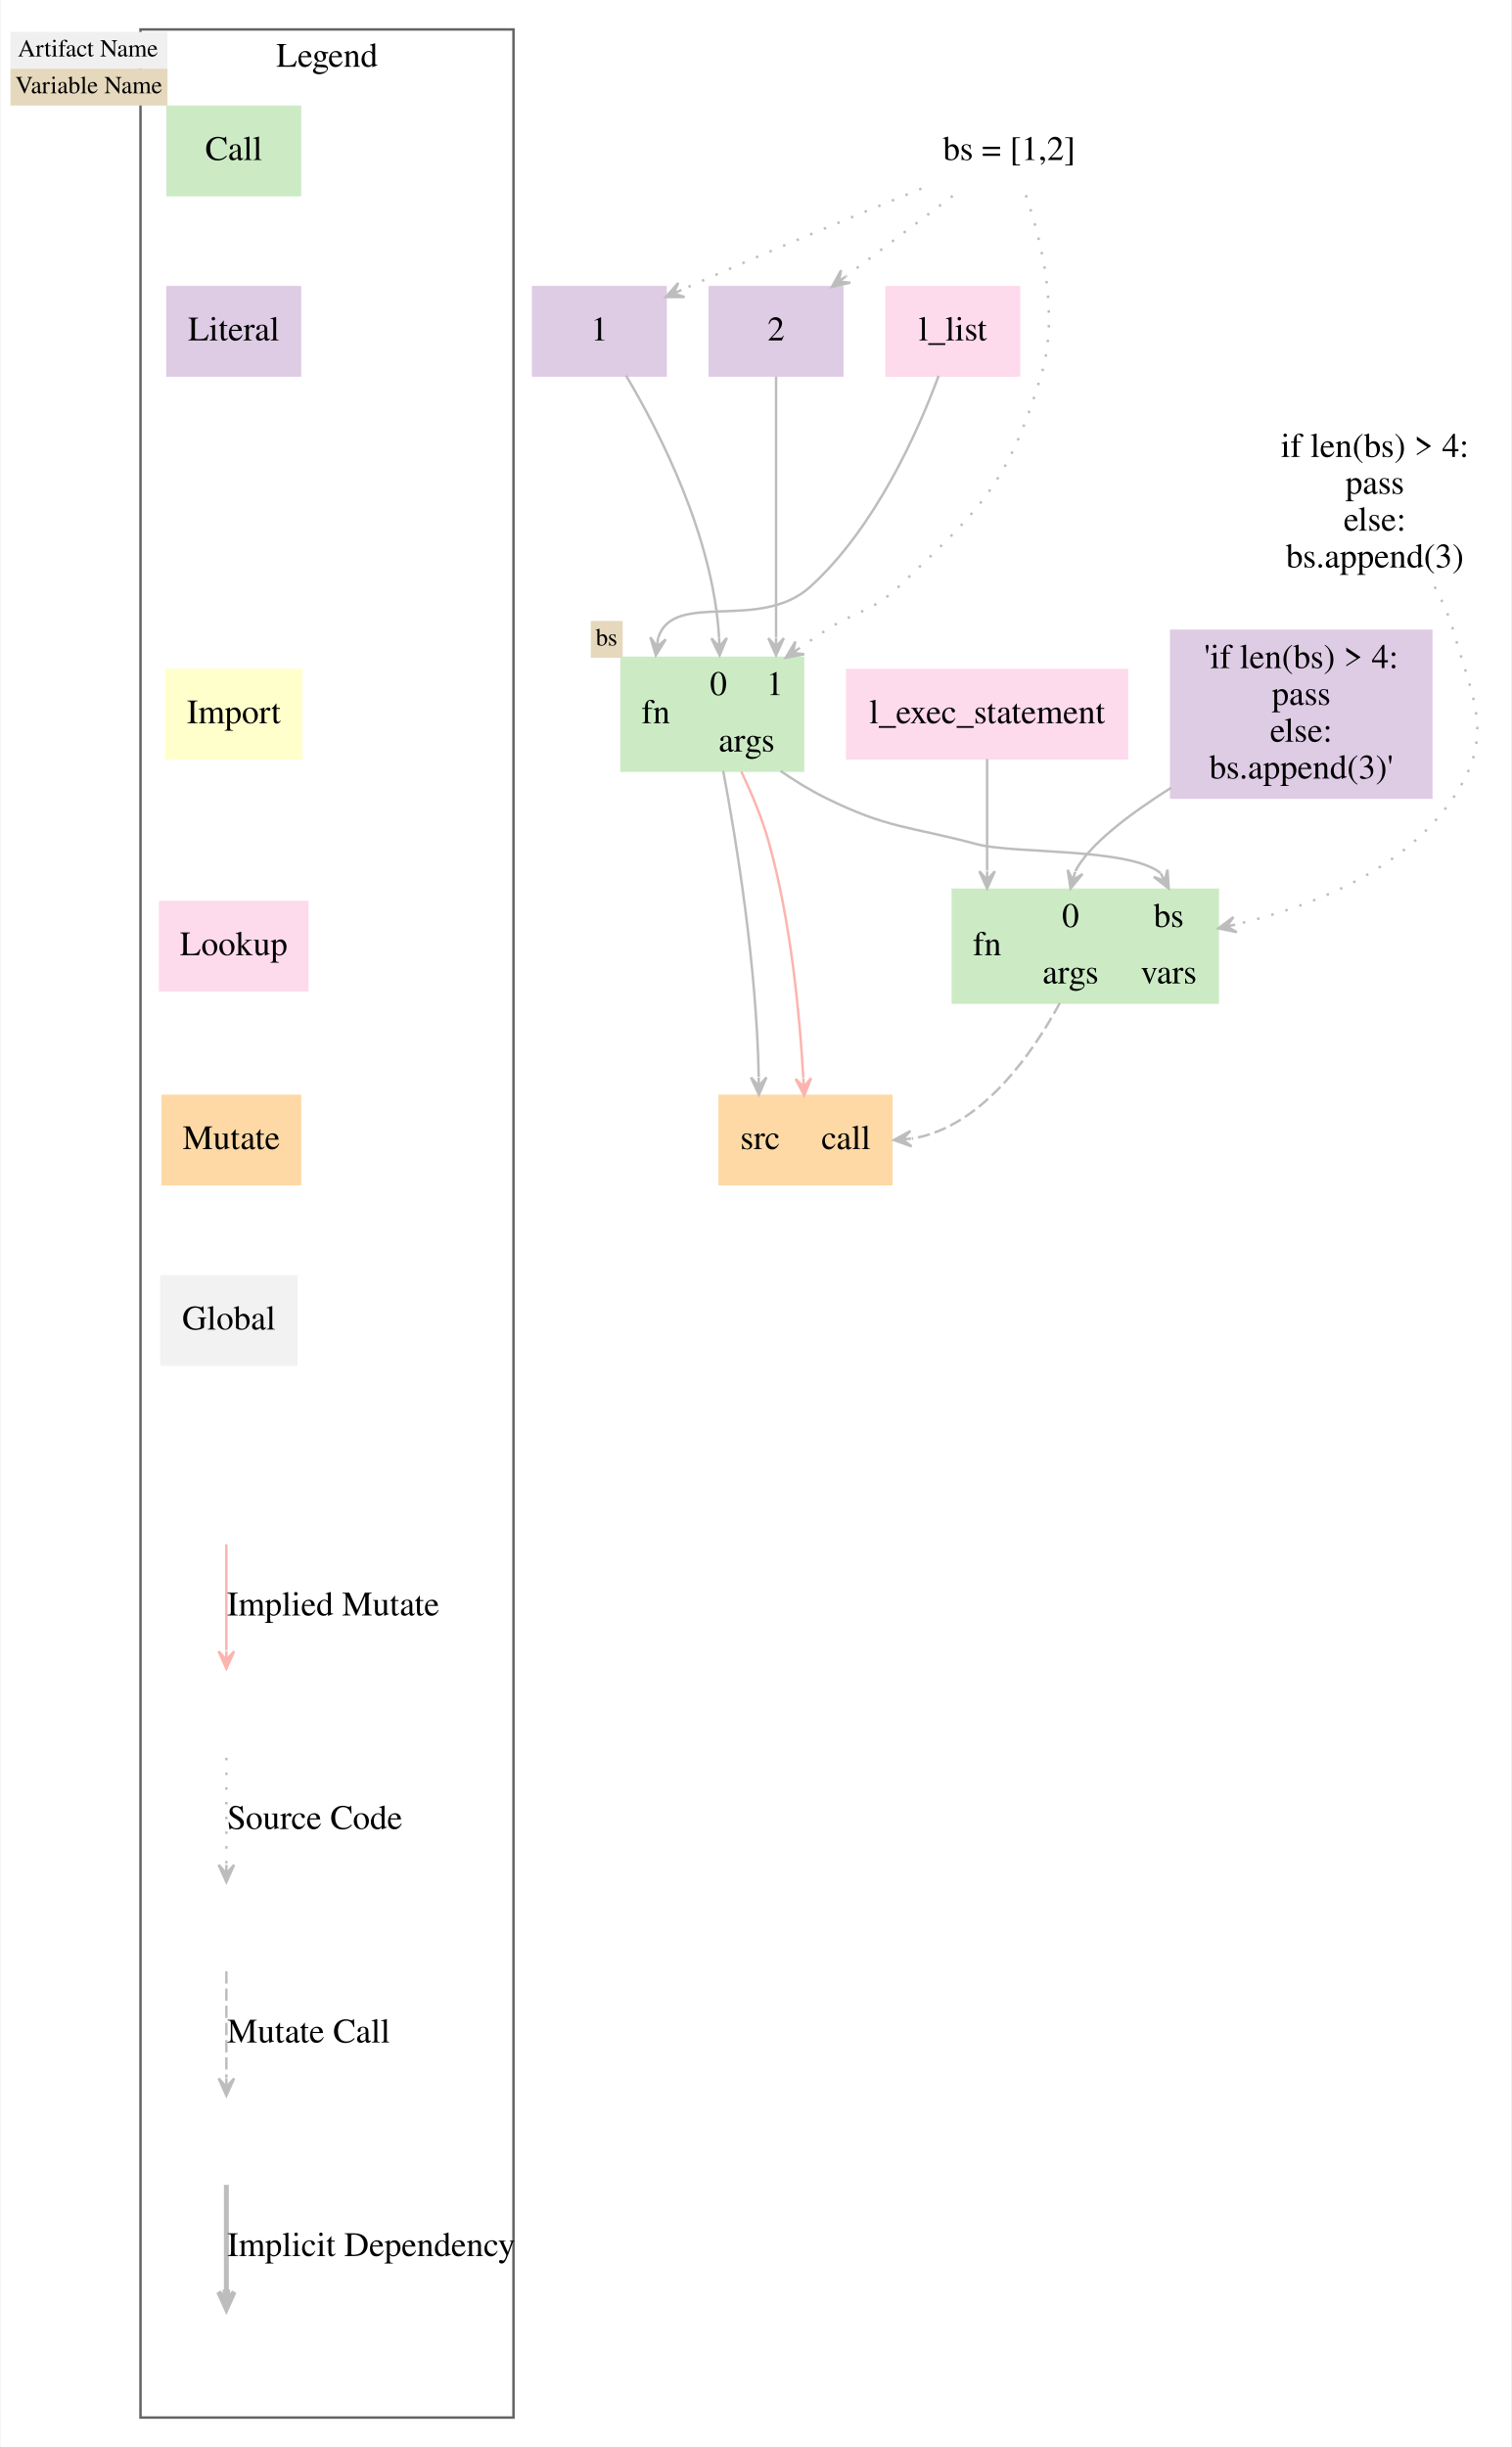
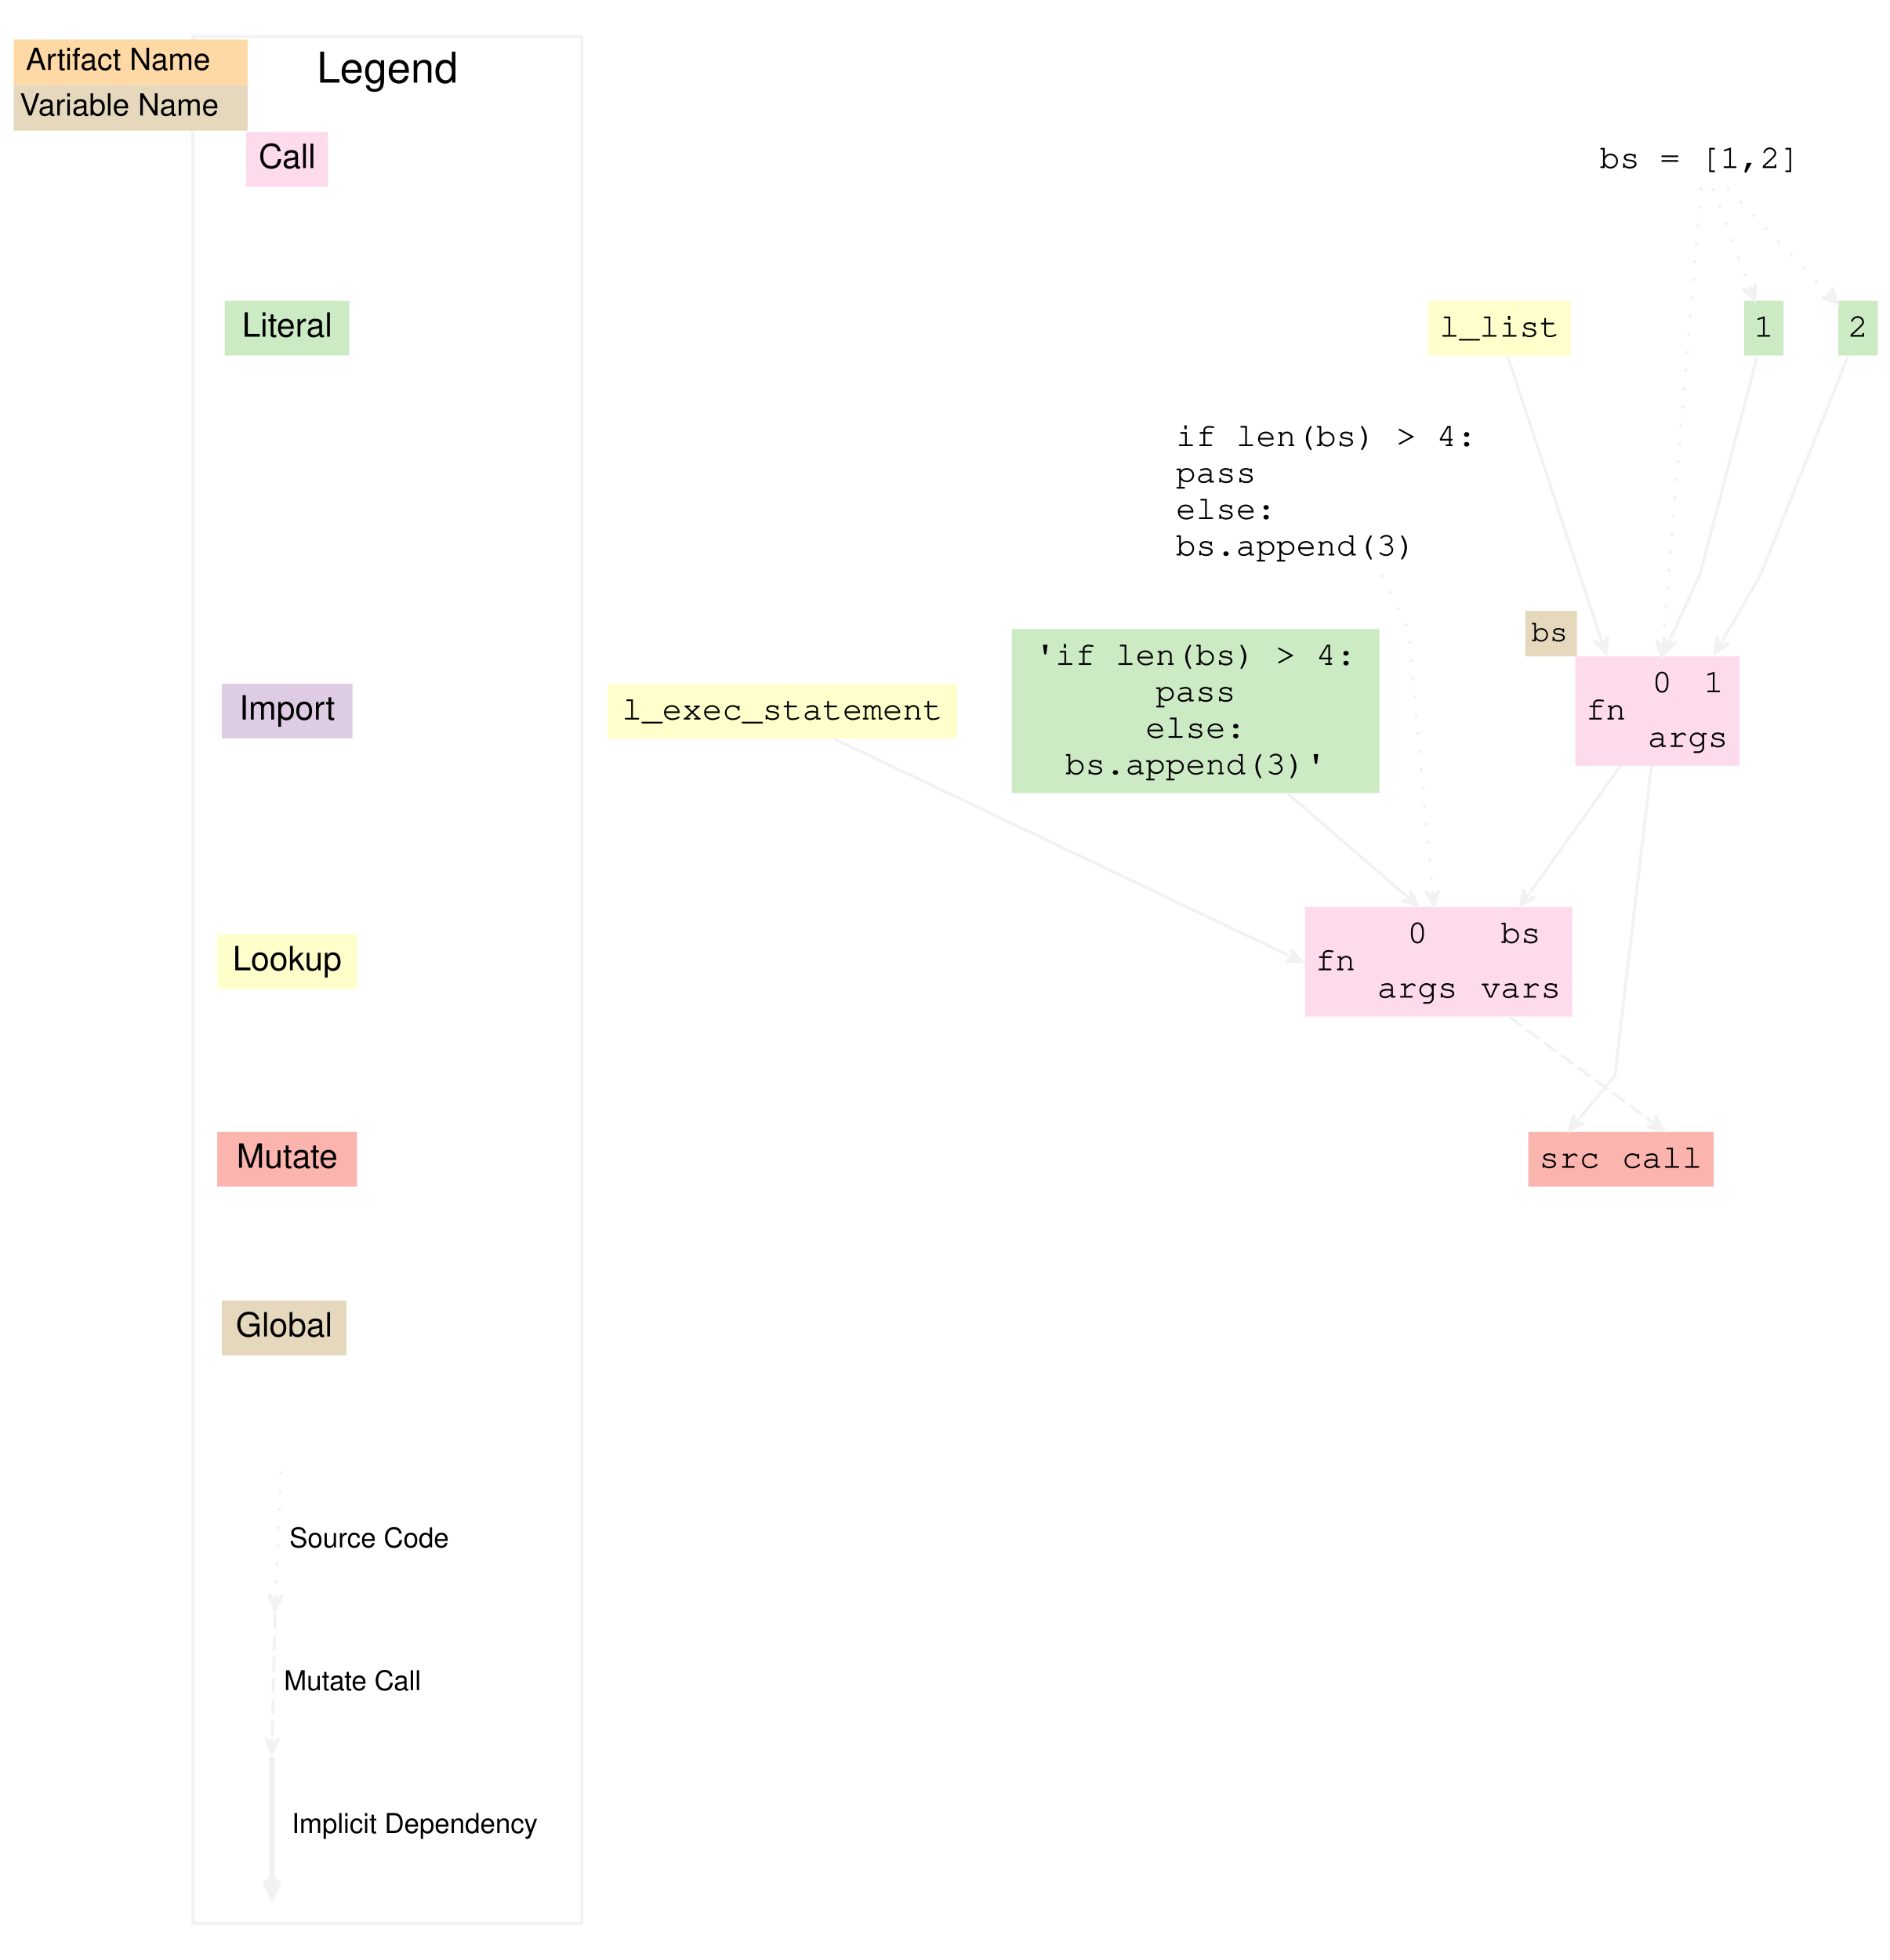
- <svg xmlns="http://www.w3.org/2000/svg" width="616pt" height="997pt" viewBox="0.00 0.00 615.50 997.00">
-   <g id="graph0" class="graph" transform="scale(1 1) rotate(0) translate(4 993)">
-     <polygon fill="white" stroke="transparent" points="-4,4 -4,-993 611.5,-993 611.5,4 -4,4" />
-     <g id="clust1" class="cluster">
-       <polygon fill="none" stroke="#636363" points="53,-8 53,-981 205,-981 205,-8 53,-8" />
-       <text text-anchor="middle" x="129" y="-965.8" font-family="Times,serif" font-size="14.00">Legend</text>
+ <svg xmlns="http://www.w3.org/2000/svg" width="622pt" height="645pt" viewBox="0 0 622 645">
+   <g class="graph" transform="scale(1) translate(4 641)">
+     <polygon points="-4 4 -4 -641 618 -641 618 4" fill="#fff" stroke="transparent" />
+     <g class="cluster">
+       <polygon points="59.5 -8 59.5 -629 187.5 -629 187.5 -8" fill="none" stroke="#f2f2f2" />
+       <text x="123.5" y="-613.8" font-family="Helvetica,sans-Serif" font-size="14" text-anchor="middle">Legend</text>
    </g>
-     <g id="node1" class="node">
-       <polygon fill="#ccebc5" stroke="#ccebc5" points="64,-913.5 64,-949.5 118,-949.5 118,-913.5 64,-913.5" />
-       <text text-anchor="middle" x="91" y="-927.8" font-family="Times,serif" font-size="14.00">Call</text>
-       <polygon fill="#f0f0f0" stroke="transparent" points="0,-965 0,-980 64,-980 64,-965 0,-965" />
-       <text text-anchor="start" x="3" y="-970" font-family="Times,serif" font-size="10.00">Artifact Name</text>
-       <polygon fill="#e5d8bd" stroke="transparent" points="0,-950 0,-965 64,-965 64,-950 0,-950" />
-       <text text-anchor="start" x="2" y="-955" font-family="Times,serif" font-size="10.00">Variable Name</text>
+     <g class="node">
+       <polygon points="77 -579.5 77 -597.5 104 -597.5 104 -579.5" fill="#fddaec" stroke="#f2f2f2" stroke-width="0" />
+       <text x="90.5" y="-585.7" fill="#000000" font-family="Helvetica,sans-Serif" font-size="11" text-anchor="middle">Call</text>
+       <polygon points="0.5 -613 0.5 -628 77.5 -628 77.5 -613" fill="#fed9a6" stroke="transparent" />
+       <text x="4.5" y="-618" fill="#000000" font-family="Helvetica,sans-Serif" font-size="10">Artifact Name</text>
+       <polygon points="0.5 -598 0.5 -613 77.5 -613 77.5 -598" fill="#e5d8bd" stroke="transparent" />
+       <text x="2.5" y="-603" fill="#000000" font-family="Helvetica,sans-Serif" font-size="10">Variable Name</text>
+       <polygon points="111 -542 70 -542 70 -524 111 -524" fill="#ccebc5" stroke="#f2f2f2" stroke-width="0" />
+       <text x="90.5" y="-530.2" fill="#000000" font-family="Helvetica,sans-Serif" font-size="11" text-anchor="middle">Literal</text>
+       <polygon points="112 -416 69 -416 69 -398 112 -398" fill="#decbe4" stroke="#f2f2f2" stroke-width="0" />
+       <text x="90.5" y="-404.2" fill="#000000" font-family="Helvetica,sans-Serif" font-size="11" text-anchor="middle">Import</text>
+       <polygon points="113.5 -333.5 67.5 -333.5 67.5 -315.5 113.5 -315.5" fill="#ffc" stroke="#f2f2f2" stroke-width="0" />
+       <text x="90.5" y="-321.7" fill="#000000" font-family="Helvetica,sans-Serif" font-size="11" text-anchor="middle">Lookup</text>
+       <polygon points="67.5 -250.5 67.5 -268.5 113.5 -268.5 113.5 -250.5" fill="#fbb4ae" stroke="#f2f2f2" stroke-width="0" />
+       <text x="90.5" y="-256.7" fill="#000000" font-family="Helvetica,sans-Serif" font-size="11" text-anchor="middle">Mutate</text>
+       <polygon points="110 -213 69 -213 69 -195 110 -195" fill="#e5d8bd" stroke="#f2f2f2" stroke-width="0" />
+       <text x="89.5" y="-201.2" fill="#000000" font-family="Helvetica,sans-Serif" font-size="11" text-anchor="middle">Global</text>
    </g>
-     <g id="node2" class="node">
-       <polygon fill="#decbe4" stroke="#decbe4" points="118,-876 64,-876 64,-840 118,-840 118,-876" />
-       <text text-anchor="middle" x="91" y="-854.3" font-family="Times,serif" font-size="14.00">Literal</text>
+     <g class="edge">
+       <path d="m88.49-156.87c-0.09 2.11-1.25 28.8-1.76 40.47" fill="none" stroke="#f2f2f2" stroke-dasharray="1,5" />
+       <polygon points="86.51 -111.12 88.97 -116.02 86.61 -113.62 86.72 -116.12 86.72 -116.12 86.72 -116.12 86.61 -113.62 84.47 -116.22 86.51 -111.12" fill="#f2f2f2" stroke="#f2f2f2" />
+       <text x="117.5" y="-131.8" font-family="Helvetica,sans-Serif" font-size="9" text-anchor="middle">Source Code</text>
+       <path d="m86.5-109.87c-0.05 2.11-0.63 28.8-0.88 40.47" fill="none" stroke="#f2f2f2" stroke-dasharray="5,2" />
+       <polygon points="85.5 -64.12 87.86 -69.07 85.56 -66.62 85.61 -69.12 85.61 -69.12 85.61 -69.12 85.56 -66.62 83.36 -69.17 85.5 -64.12" fill="#f2f2f2" stroke="#f2f2f2" />
+       <text x="112" y="-84.8" font-family="Helvetica,sans-Serif" font-size="9" text-anchor="middle">Mutate Call</text>
+       <path d="m85.5-62.87v40.47" fill="none" stroke="#f2f2f2" stroke-width="2" />
+       <polygon points="85.5 -17.12 87.75 -22.12 86 -19.62 86 -22.12 85.5 -22.12 85 -22.12 85 -19.62 83.25 -22.12 85.5 -17.12" fill="#f2f2f2" stroke="#f2f2f2" stroke-width="2" />
+       <text x="132.5" y="-37.8" font-family="Helvetica,sans-Serif" font-size="9" text-anchor="middle">Implicit Dependency</text>
    </g>
-     <g id="node3" class="node">
-       <polygon fill="#ffffcc" stroke="#ffffcc" points="118.5,-720 63.5,-720 63.5,-684 118.5,-684 118.5,-720" />
-       <text text-anchor="middle" x="91" y="-698.3" font-family="Times,serif" font-size="14.00">Import</text>
+     <g class="node">
+       <polygon points="583 -542 570 -542 570 -524 583 -524" fill="#ccebc5" stroke="#f2f2f2" stroke-width="0" />
+       <text x="576.5" y="-530.2" fill="#000000" font-family="Courier,monospace" font-size="11" text-anchor="middle">1</text>
+       <polygon points="514.5 -389 514.5 -425 568.5 -425 568.5 -389" fill="#fddaec" stroke="#f2f2f2" stroke-width="0" />
+       <text x="524.5" y="-404.2" fill="#000000" font-family="Courier,monospace" font-size="11" text-anchor="middle">fn</text>
+       <polyline points="534.5 -389 534.5 -425" fill="none" stroke="#f2f2f2" stroke-width="0" />
+       <text x="543" y="-413.2" fill="#000000" font-family="Courier,monospace" font-size="11" text-anchor="middle">0</text>
+       <polyline points="551.5 -407 551.5 -425" fill="none" stroke="#f2f2f2" stroke-width="0" />
+       <text x="560" y="-413.2" fill="#000000" font-family="Courier,monospace" font-size="11" text-anchor="middle">1</text>
+       <polyline points="534.5 -407 568.5 -407" fill="none" stroke="#f2f2f2" stroke-width="0" />
+       <text x="551.5" y="-395.2" fill="#000000" font-family="Courier,monospace" font-size="11" text-anchor="middle">args</text>
+       <polygon points="498 -425 498 -440 515 -440 515 -425" fill="#e5d8bd" stroke="transparent" />
+       <text x="500" y="-430" fill="#000000" font-family="Courier,monospace" font-size="10">bs</text>
    </g>
-     <g id="node4" class="node">
-       <polygon fill="#fddaec" stroke="#fddaec" points="121,-625.5 61,-625.5 61,-589.5 121,-589.5 121,-625.5" />
-       <text text-anchor="middle" x="91" y="-603.8" font-family="Times,serif" font-size="14.00">Lookup</text>
+     <g class="edge" stroke="#f2f2f2">
+       <path d="m574.33-523.74c-5.36 20.44-18.83 71.74-18.83 71.74s-6.2 13.43-9.69 20.99" fill="none" />
+       <polygon points="543.5 -426 547.64 -429.6 544.55 -428.27 545.6 -430.54 545.6 -430.54 545.6 -430.54 544.55 -428.27 543.55 -431.48 543.5 -426" fill="#f2f2f2" />
    </g>
-     <g id="node5" class="node">
-       <polygon fill="#fed9a6" stroke="#fed9a6" points="62,-510.5 62,-546.5 118,-546.5 118,-510.5 62,-510.5" />
-       <text text-anchor="middle" x="90" y="-524.8" font-family="Times,serif" font-size="14.00">Mutate</text>
+     <g class="node">
+       <polygon points="614 -542 601 -542 601 -524 614 -524" fill="#ccebc5" stroke="#f2f2f2" stroke-width="0" />
+       <text x="607.5" y="-530.2" fill="#000000" font-family="Courier,monospace" font-size="11" text-anchor="middle">2</text>
    </g>
-     <g id="node6" class="node">
-       <polygon fill="#f2f2f2" stroke="#f2f2f2" points="116.5,-473 61.5,-473 61.5,-437 116.5,-437 116.5,-473" />
-       <text text-anchor="middle" x="89" y="-451.3" font-family="Times,serif" font-size="14.00">Global</text>
+     <g class="edge" stroke="#f2f2f2">
+       <path d="m604.2-523.74c-8.18 20.44-28.7 71.74-28.7 71.74s-8.09 14.02-12.39 21.47" fill="none" />
+       <polygon points="560.5 -426 564.95 -429.21 561.75 -428.17 563 -430.33 563 -430.33 563 -430.33 561.75 -428.17 561.05 -431.46 560.5 -426" fill="#f2f2f2" />
    </g>
-     <g id="edge7" class="edge">
-       <path fill="none" stroke="#fbb4ae" d="M88,-363.8C88,-351.36 88,-334.36 88,-320.5" />
-       <polygon fill="#fbb4ae" stroke="#fbb4ae" points="88,-313.18 91.15,-320.18 88,-316.68 88,-320.18 88,-320.18 88,-320.18 88,-316.68 84.85,-320.18 88,-313.18 88,-313.18" />
-       <text text-anchor="middle" x="131.5" y="-334.8" font-family="Times,serif" font-size="14.00">Implied Mutate</text>
+     <g class="node">
+       <polygon points="513 -542 466 -542 466 -524 513 -524" fill="#ffc" stroke="#f2f2f2" stroke-width="0" />
+       <text x="489.5" y="-530.2" fill="#000000" font-family="Courier,monospace" font-size="11" text-anchor="middle">l_list</text>
    </g>
-     <g id="edge8" class="edge">
-       <path fill="none" stroke="#bdbdbd" stroke-dasharray="1,5" d="M88,-276.8C88,-264.36 88,-247.36 88,-233.5" />
-       <polygon fill="#bdbdbd" stroke="#bdbdbd" points="88,-226.18 91.15,-233.18 88,-229.68 88,-233.18 88,-233.18 88,-233.18 88,-229.68 84.85,-233.18 88,-226.18 88,-226.18" />
-       <text text-anchor="middle" x="124" y="-247.8" font-family="Times,serif" font-size="14.00">Source Code</text>
+     <g class="edge" stroke="#f2f2f2">
+       <path d="m492.25-523.68c6.96 21.08 25.13 76.13 30.64 92.82" fill="none" />
+       <polygon points="524.5 -426 525.07 -431.45 523.72 -428.37 522.93 -430.75 522.93 -430.75 522.93 -430.75 523.72 -428.37 520.8 -430.04 524.5 -426" fill="#f2f2f2" />
    </g>
-     <g id="edge9" class="edge">
-       <path fill="none" stroke="#bdbdbd" stroke-dasharray="5,2" d="M88,-189.8C88,-177.36 88,-160.36 88,-146.5" />
-       <polygon fill="#bdbdbd" stroke="#bdbdbd" points="88,-139.18 91.15,-146.18 88,-142.68 88,-146.18 88,-146.18 88,-146.18 88,-142.68 84.85,-146.18 88,-139.18 88,-139.18" />
-       <text text-anchor="middle" x="121.5" y="-160.8" font-family="Times,serif" font-size="14.00">Mutate Call</text>
+     <g class="node">
+       <polygon points="499 -250.5 499 -268.5 560 -268.5 560 -250.5" fill="#fbb4ae" stroke="#f2f2f2" stroke-width="0" />
+       <text x="512.5" y="-256.7" fill="#000000" font-family="Courier,monospace" font-size="11" text-anchor="middle">src</text>
+       <polyline points="526 -250.5 526 -268.5" fill="none" stroke="#f2f2f2" stroke-width="0" />
+       <text x="543" y="-256.7" fill="#000000" font-family="Courier,monospace" font-size="11" text-anchor="middle">call</text>
    </g>
-     <g id="edge10" class="edge">
-       <path fill="none" stroke="#bdbdbd" stroke-width="2" d="M88,-102.8C88,-90.36 88,-73.36 88,-59.5" />
-       <polygon fill="#bdbdbd" stroke="#bdbdbd" stroke-width="2" points="88,-52.18 91.15,-59.18 88.5,-55.68 88.5,-59.18 88,-59.18 87.5,-59.18 87.5,-55.68 84.85,-59.18 88,-52.18 88,-52.18" />
-       <text text-anchor="middle" x="147" y="-73.8" font-family="Times,serif" font-size="14.00">Implicit Dependency</text>
+     <g class="edge" stroke="#f2f2f2">
+       <path d="m539.49-388.95c-3.87 32.9-11.99 101.95-11.99 101.95s-7.09 8.51-11.52 13.83" fill="none" />
+       <polygon points="512.5 -269 517.43 -271.4 514.1 -270.92 515.7 -272.84 515.7 -272.84 515.7 -272.84 514.1 -270.92 513.97 -274.28 512.5 -269" fill="#f2f2f2" />
    </g>
-     <g id="node12" class="node">
-       <polygon fill="#decbe4" stroke="#decbe4" points="267,-876 213,-876 213,-840 267,-840 267,-876" />
-       <text text-anchor="middle" x="240" y="-854.3" font-family="Times,serif" font-size="14.00">1</text>
+     <g class="node">
+       <polygon points="425.5 -306.5 425.5 -342.5 513.5 -342.5 513.5 -306.5" fill="#fddaec" stroke="#f2f2f2" stroke-width="0" />
+       <text x="435.5" y="-321.7" fill="#000000" font-family="Courier,monospace" font-size="11" text-anchor="middle">fn</text>
+       <polyline points="445.5 -306.5 445.5 -342.5" fill="none" stroke="#f2f2f2" stroke-width="0" />
+       <text x="462.5" y="-330.7" fill="#000000" font-family="Courier,monospace" font-size="11" text-anchor="middle">0</text>
+       <polyline points="445.5 -324.5 479.5 -324.5" fill="none" stroke="#f2f2f2" stroke-width="0" />
+       <text x="462.5" y="-312.7" fill="#000000" font-family="Courier,monospace" font-size="11" text-anchor="middle">args</text>
+       <polyline points="479.5 -306.5 479.5 -342.5" fill="none" stroke="#f2f2f2" stroke-width="0" />
+       <text x="496.5" y="-330.7" fill="#000000" font-family="Courier,monospace" font-size="11" text-anchor="middle">bs</text>
+       <polyline points="479.5 -324.5 513.5 -324.5" fill="none" stroke="#f2f2f2" stroke-width="0" />
+       <text x="496.5" y="-312.7" fill="#000000" font-family="Courier,monospace" font-size="11" text-anchor="middle">vars</text>
    </g>
-     <g id="node15" class="node">
-       <polygon fill="#ccebc5" stroke="#ccebc5" points="249,-679 249,-725 323,-725 323,-679 249,-679" />
-       <text text-anchor="middle" x="263" y="-698.3" font-family="Times,serif" font-size="14.00">fn</text>
-       <polyline fill="none" stroke="#ccebc5" points="277,-679 277,-725 " />
-       <text text-anchor="middle" x="288.5" y="-709.8" font-family="Times,serif" font-size="14.00">0</text>
-       <polyline fill="none" stroke="#ccebc5" points="300,-702 300,-725 " />
-       <text text-anchor="middle" x="311.5" y="-709.8" font-family="Times,serif" font-size="14.00">1</text>
-       <polyline fill="none" stroke="#ccebc5" points="277,-702 323,-702 " />
-       <text text-anchor="middle" x="300" y="-686.8" font-family="Times,serif" font-size="14.00">args</text>
-       <polygon fill="#e5d8bd" stroke="transparent" points="236.5,-725 236.5,-740 249.5,-740 249.5,-725 236.5,-725" />
-       <text text-anchor="start" x="238.5" y="-730" font-family="Times,serif" font-size="10.00">bs</text>
+     <g class="edge" stroke="#f2f2f2">
+       <path d="m529.2-388.78c-9.99 13.98-23.39 32.74-29.46 41.25" fill="none" />
+       <polygon points="496.5 -343 501.24 -345.76 497.95 -345.03 499.41 -347.07 499.41 -347.07 499.41 -347.07 497.95 -345.03 497.58 -348.38 496.5 -343" fill="#f2f2f2" />
    </g>
-     <g id="edge12" class="edge">
-       <path fill="none" stroke="#bdbdbd" d="M250.87,-839.96C264.52,-817 286.44,-774.24 288.79,-733.12" />
-       <polygon fill="#bdbdbd" stroke="#bdbdbd" points="289,-726 291.94,-733.09 288.9,-729.5 288.8,-733 288.8,-733 288.8,-733 288.9,-729.5 285.65,-732.91 289,-726 289,-726" />
+     <g class="node">
+       <polygon points="311 -416 196 -416 196 -398 311 -398" fill="#ffc" stroke="#f2f2f2" stroke-width="0" />
+       <text x="253.5" y="-404.2" fill="#000000" font-family="Courier,monospace" font-size="11" text-anchor="middle">l_exec_statement</text>
    </g>
-     <g id="node13" class="node">
-       <polygon fill="#decbe4" stroke="#decbe4" points="339,-876 285,-876 285,-840 339,-840 339,-876" />
-       <text text-anchor="middle" x="312" y="-854.3" font-family="Times,serif" font-size="14.00">2</text>
+     <g class="edge" stroke="#f2f2f2">
+       <path d="m270.52-397.89c38.02 18.12 128.15 61.08 149.43 71.22" fill="none" />
+       <polygon points="424.5 -324.5 420.95 -328.68 422.24 -325.58 419.99 -326.65 419.99 -326.65 419.99 -326.65 422.24 -325.58 419.02 -324.62 424.5 -324.5" fill="#f2f2f2" />
    </g>
-     <g id="edge13" class="edge">
-       <path fill="none" stroke="#bdbdbd" d="M312,-839.62C312,-816.01 312,-772.24 312,-733.22" />
-       <polygon fill="#bdbdbd" stroke="#bdbdbd" points="312,-726 315.15,-733 312,-729.5 312,-733 312,-733 312,-733 312,-729.5 308.85,-733 312,-726 312,-726" />
+     <g class="node">
+       <polygon points="450 -434 329 -434 329 -380 450 -380" fill="#ccebc5" stroke="#f2f2f2" stroke-width="0" />
+       <g fill="#000000" font-family="Courier,monospace" font-size="11" text-anchor="middle">
+         <text x="389.5" y="-422.2">'if len(bs) &gt; 4:</text>
+         <text x="389.5" y="-410.2">pass</text>
+         <text x="389.5" y="-398.2">else:</text>
+         <text x="389.5" y="-386.2">bs.append(3)'</text>
+       </g>
    </g>
-     <g id="node14" class="node">
-       <polygon fill="#fddaec" stroke="#fddaec" points="411,-876 357,-876 357,-840 411,-840 411,-876" />
-       <text text-anchor="middle" x="384" y="-854.3" font-family="Times,serif" font-size="14.00">l_list</text>
+     <g class="edge" stroke="#f2f2f2">
+       <path d="m420.04-379.65c15 12.95 31.38 27.09 38.64 33.35" fill="none" />
+       <polygon points="462.5 -343 460.18 -347.97 460.61 -344.63 458.71 -346.27 458.71 -346.27 458.71 -346.27 460.61 -344.63 457.24 -344.56 462.5 -343" fill="#f2f2f2" />
+       <path d="m492.91-306.26c16.77 12.35 37.86 27.89 46.56 34.29" fill="none" stroke-dasharray="5,2" />
+       <polygon points="543.5 -269 540.81 -273.78 541.49 -270.48 539.47 -271.97 539.47 -271.97 539.47 -271.97 541.49 -270.48 538.14 -270.15 543.5 -269" fill="#f2f2f2" />
    </g>
-     <g id="edge11" class="edge">
-       <path fill="none" stroke="#bdbdbd" d="M378.23,-839.85C369.92,-817.42 352.57,-778.17 326,-754 305.37,-735.23 270.1,-752.82 263.93,-733.02" />
-       <polygon fill="#bdbdbd" stroke="#bdbdbd" points="263,-726 267.05,-732.52 263.46,-729.47 263.92,-732.94 263.92,-732.94 263.92,-732.94 263.46,-729.47 260.8,-733.35 263,-726 263,-726" />
+     <g class="node">
+       <polygon points="593.5 -597.5 519.5 -597.5 519.5 -579.5 593.5 -579.5" fill="none" stroke="#000" stroke-width="0" />
+       <text x="522.5" y="-585.7" fill="#000000" font-family="Courier,monospace" font-size="11">bs = [1,2]</text>
    </g>
-     <g id="node18" class="node">
-       <polygon fill="#fed9a6" stroke="#fed9a6" points="289,-510.5 289,-546.5 359,-546.5 359,-510.5 289,-510.5" />
-       <text text-anchor="middle" x="305.5" y="-524.8" font-family="Times,serif" font-size="14.00">src</text>
-       <polyline fill="none" stroke="#fed9a6" points="322,-510.5 322,-546.5 " />
-       <text text-anchor="middle" x="340.5" y="-524.8" font-family="Times,serif" font-size="14.00">call</text>
+     <g class="edge" stroke="#f2f2f2">
+       <path d="m559.62-579.14c3.22 8.61 8.28 22.14 12.02 32.15" fill="none" stroke-dasharray="1,5" />
+       <polygon points="573.46 -542.13 573.82 -547.6 572.59 -544.47 571.71 -546.81 571.71 -546.81 571.71 -546.81 572.59 -544.47 569.6 -546.02 573.46 -542.13" fill="#f2f2f2" />
+       <path d="m564.47-579.14c8.8 9.24 23.01 24.14 32.67 34.28" fill="none" stroke-dasharray="1,5" />
+       <polygon points="600.73 -541.1 598.91 -546.28 599 -542.91 597.28 -544.72 597.28 -544.72 597.28 -544.72 599 -542.91 595.65 -543.17 600.73 -541.1" fill="#f2f2f2" />
+       <path d="m555.82-579.32c-2.2 26.25-9.11 109.02-12.46 149.12" fill="none" stroke-dasharray="1,5" />
+       <polygon points="542.93 -425.07 545.59 -429.86 543.13 -427.56 543.34 -430.05 543.34 -430.05 543.34 -430.05 543.13 -427.56 541.1 -430.24 542.93 -425.07" fill="#f2f2f2" />
    </g>
-     <g id="edge14" class="edge">
-       <path fill="none" stroke="#bdbdbd" d="M290.45,-678.92C295.79,-650.62 304.1,-599.78 304.93,-554.26" />
-       <polygon fill="#bdbdbd" stroke="#bdbdbd" points="305,-547 308.08,-554.03 304.97,-550.5 304.93,-554 304.93,-554 304.93,-554 304.97,-550.5 301.78,-553.97 305,-547 305,-547" />
+     <g class="node">
+       <polygon points="495 -506 380 -506 380 -452 495 -452" fill="none" stroke="#000" stroke-width="0" />
+       <g fill="#000000" font-family="Courier,monospace" font-size="11">
+         <text x="383" y="-494.2">if len(bs) &gt; 4:</text>
+         <text x="383" y="-482.2">pass</text>
+         <text x="383" y="-470.2">else:</text>
+         <text x="383" y="-458.2">bs.append(3)</text>
+       </g>
    </g>
-     <g id="edge24" class="edge">
-       <path fill="none" stroke="#fbb4ae" d="M297.81,-678.7C301.96,-669.97 306.27,-659.73 309,-650 318.14,-617.44 321.72,-578.38 323.11,-553.74" />
-       <polygon fill="#fbb4ae" stroke="#fbb4ae" points="323.48,-546.58 326.27,-553.73 323.3,-550.08 323.12,-553.57 323.12,-553.57 323.12,-553.57 323.3,-550.08 319.97,-553.41 323.48,-546.58 323.48,-546.58" />
-     </g>
-     <g id="node19" class="node">
-       <polygon fill="#ccebc5" stroke="#ccebc5" points="384,-584.5 384,-630.5 492,-630.5 492,-584.5 384,-584.5" />
-       <text text-anchor="middle" x="398" y="-603.8" font-family="Times,serif" font-size="14.00">fn</text>
-       <polyline fill="none" stroke="#ccebc5" points="412,-584.5 412,-630.5 " />
-       <text text-anchor="middle" x="432" y="-615.3" font-family="Times,serif" font-size="14.00">0</text>
-       <polyline fill="none" stroke="#ccebc5" points="412,-607.5 452,-607.5 " />
-       <text text-anchor="middle" x="432" y="-592.3" font-family="Times,serif" font-size="14.00">args</text>
-       <polyline fill="none" stroke="#ccebc5" points="452,-584.5 452,-630.5 " />
-       <text text-anchor="middle" x="472" y="-615.3" font-family="Times,serif" font-size="14.00">bs</text>
-       <polyline fill="none" stroke="#ccebc5" points="452,-607.5 492,-607.5 " />
-       <text text-anchor="middle" x="472" y="-592.3" font-family="Times,serif" font-size="14.00">vars</text>
-     </g>
-     <g id="edge18" class="edge">
-       <path fill="none" stroke="#bdbdbd" d="M313.8,-678.89C319.6,-674.9 325.83,-671.05 332,-668 357.83,-655.21 366.16,-656.47 394,-649 408.77,-645.04 455.76,-647.73 468.68,-637.28" />
-       <polygon fill="#bdbdbd" stroke="#bdbdbd" points="472,-631 471.51,-638.66 470.36,-634.09 468.73,-637.19 468.73,-637.19 468.73,-637.19 470.36,-634.09 465.94,-635.72 472,-631 472,-631" />
-     </g>
-     <g id="node16" class="node">
-       <polygon fill="#fddaec" stroke="#fddaec" points="455,-720 341,-720 341,-684 455,-684 455,-720" />
-       <text text-anchor="middle" x="398" y="-698.3" font-family="Times,serif" font-size="14.00">l_exec_statement</text>
-     </g>
-     <g id="edge16" class="edge">
-       <path fill="none" stroke="#bdbdbd" d="M398,-683.74C398,-671.45 398,-654.34 398,-638.28" />
-       <polygon fill="#bdbdbd" stroke="#bdbdbd" points="398,-631 401.15,-638 398,-634.5 398,-638 398,-638 398,-638 398,-634.5 394.85,-638 398,-631 398,-631" />
-     </g>
-     <g id="node17" class="node">
-       <polygon fill="#decbe4" stroke="#decbe4" points="579,-736 473,-736 473,-668 579,-668 579,-736" />
-       <text text-anchor="middle" x="526" y="-720.8" font-family="Times,serif" font-size="14.00">'if len(bs) &gt; 4:</text>
-       <text text-anchor="middle" x="526" y="-705.8" font-family="Times,serif" font-size="14.00">    pass</text>
-       <text text-anchor="middle" x="526" y="-690.8" font-family="Times,serif" font-size="14.00">else:</text>
-       <text text-anchor="middle" x="526" y="-675.8" font-family="Times,serif" font-size="14.00">    bs.append(3)'</text>
-     </g>
-     <g id="edge17" class="edge">
-       <path fill="none" stroke="#bdbdbd" d="M472.96,-672.03C455.63,-661.07 439.42,-648.69 433.95,-638.05" />
-       <polygon fill="#bdbdbd" stroke="#bdbdbd" points="432,-631 436.9,-636.91 432.93,-634.37 433.87,-637.75 433.87,-637.75 433.87,-637.75 432.93,-634.37 430.83,-638.59 432,-631 432,-631" />
-     </g>
-     <g id="edge15" class="edge">
-       <path fill="none" stroke="#bdbdbd" stroke-dasharray="5,2" d="M427.64,-584.36C416.13,-563.1 395.37,-533.57 367.3,-529.08" />
-       <polygon fill="#bdbdbd" stroke="#bdbdbd" points="360,-528.5 367.23,-525.92 363.49,-528.78 366.98,-529.06 366.98,-529.06 366.98,-529.06 363.49,-528.78 366.73,-532.2 360,-528.5 360,-528.5" />
-     </g>
-     <g id="node20" class="node">
-       <text text-anchor="middle" x="407" y="-927.8" font-family="Times,serif" font-size="14.00">bs = [1,2]</text>
-     </g>
-     <g id="edge19" class="edge">
-       <path fill="none" stroke="#bdbdbd" stroke-dasharray="1,5" d="M371.22,-916.14C344.78,-905.41 307.97,-890.19 276,-876 275.18,-875.64 274.36,-875.27 273.52,-874.89" />
-       <polygon fill="#bdbdbd" stroke="#bdbdbd" points="267.06,-871.95 274.74,-871.99 270.25,-873.4 273.43,-874.85 273.43,-874.85 273.43,-874.85 270.25,-873.4 272.13,-877.72 267.06,-871.95 267.06,-871.95" />
-     </g>
-     <g id="edge20" class="edge">
-       <path fill="none" stroke="#bdbdbd" stroke-dasharray="1,5" d="M384,-913.19C370.93,-903.36 354.46,-890.95 340.56,-880.5" />
-       <polygon fill="#bdbdbd" stroke="#bdbdbd" points="334.79,-876.15 342.27,-877.84 337.58,-878.25 340.38,-880.36 340.38,-880.36 340.38,-880.36 337.58,-878.25 338.48,-882.88 334.79,-876.15 334.79,-876.15" />
-     </g>
-     <g id="edge21" class="edge">
-       <path fill="none" stroke="#bdbdbd" stroke-dasharray="1,5" d="M413.78,-913.48C420.13,-895.03 427.61,-864.89 420,-840 406.52,-795.91 395.45,-785.73 362,-754 350.72,-743.3 344.99,-744.54 332,-736 328.63,-733.79 325.16,-731.44 321.71,-729.05" />
-       <polygon fill="#bdbdbd" stroke="#bdbdbd" points="315.94,-725.01 323.48,-726.44 318.81,-727.02 321.68,-729.03 321.68,-729.03 321.68,-729.03 318.81,-727.02 319.87,-731.61 315.94,-725.01 315.94,-725.01" />
-     </g>
-     <g id="node21" class="node">
-       <text text-anchor="middle" x="556" y="-806.8" font-family="Times,serif" font-size="14.00">if len(bs) &gt; 4:</text>
-       <text text-anchor="middle" x="556" y="-791.8" font-family="Times,serif" font-size="14.00">    pass</text>
-       <text text-anchor="middle" x="556" y="-776.8" font-family="Times,serif" font-size="14.00">else:</text>
-       <text text-anchor="middle" x="556" y="-761.8" font-family="Times,serif" font-size="14.00">    bs.append(3)</text>
-     </g>
-     <g id="edge23" class="edge">
-       <path fill="none" stroke="#bdbdbd" stroke-dasharray="1,5" d="M580.35,-753.97C583.5,-748.23 586.24,-742.13 588,-736 596.36,-706.96 604.98,-693 588,-668 568.17,-638.8 531.54,-623.93 499.44,-616.36" />
-       <polygon fill="#bdbdbd" stroke="#bdbdbd" points="492.24,-614.76 499.76,-613.21 495.66,-615.52 499.07,-616.28 499.07,-616.28 499.07,-616.28 495.66,-615.52 498.39,-619.36 492.24,-614.76 492.24,-614.76" />
+     <g class="edge" stroke="#f2f2f2">
+       <path d="m450.55-451.9 8.95 17.9s4.97 53.97 7.91 85.78" fill="none" stroke-dasharray="1,5" />
+       <polygon points="467.89 -342.93 469.67 -348.12 467.66 -345.42 467.43 -347.91 467.43 -347.91 467.43 -347.91 467.66 -345.42 465.19 -347.7 467.89 -342.93" fill="#f2f2f2" />
    </g>
  </g>
</svg>
